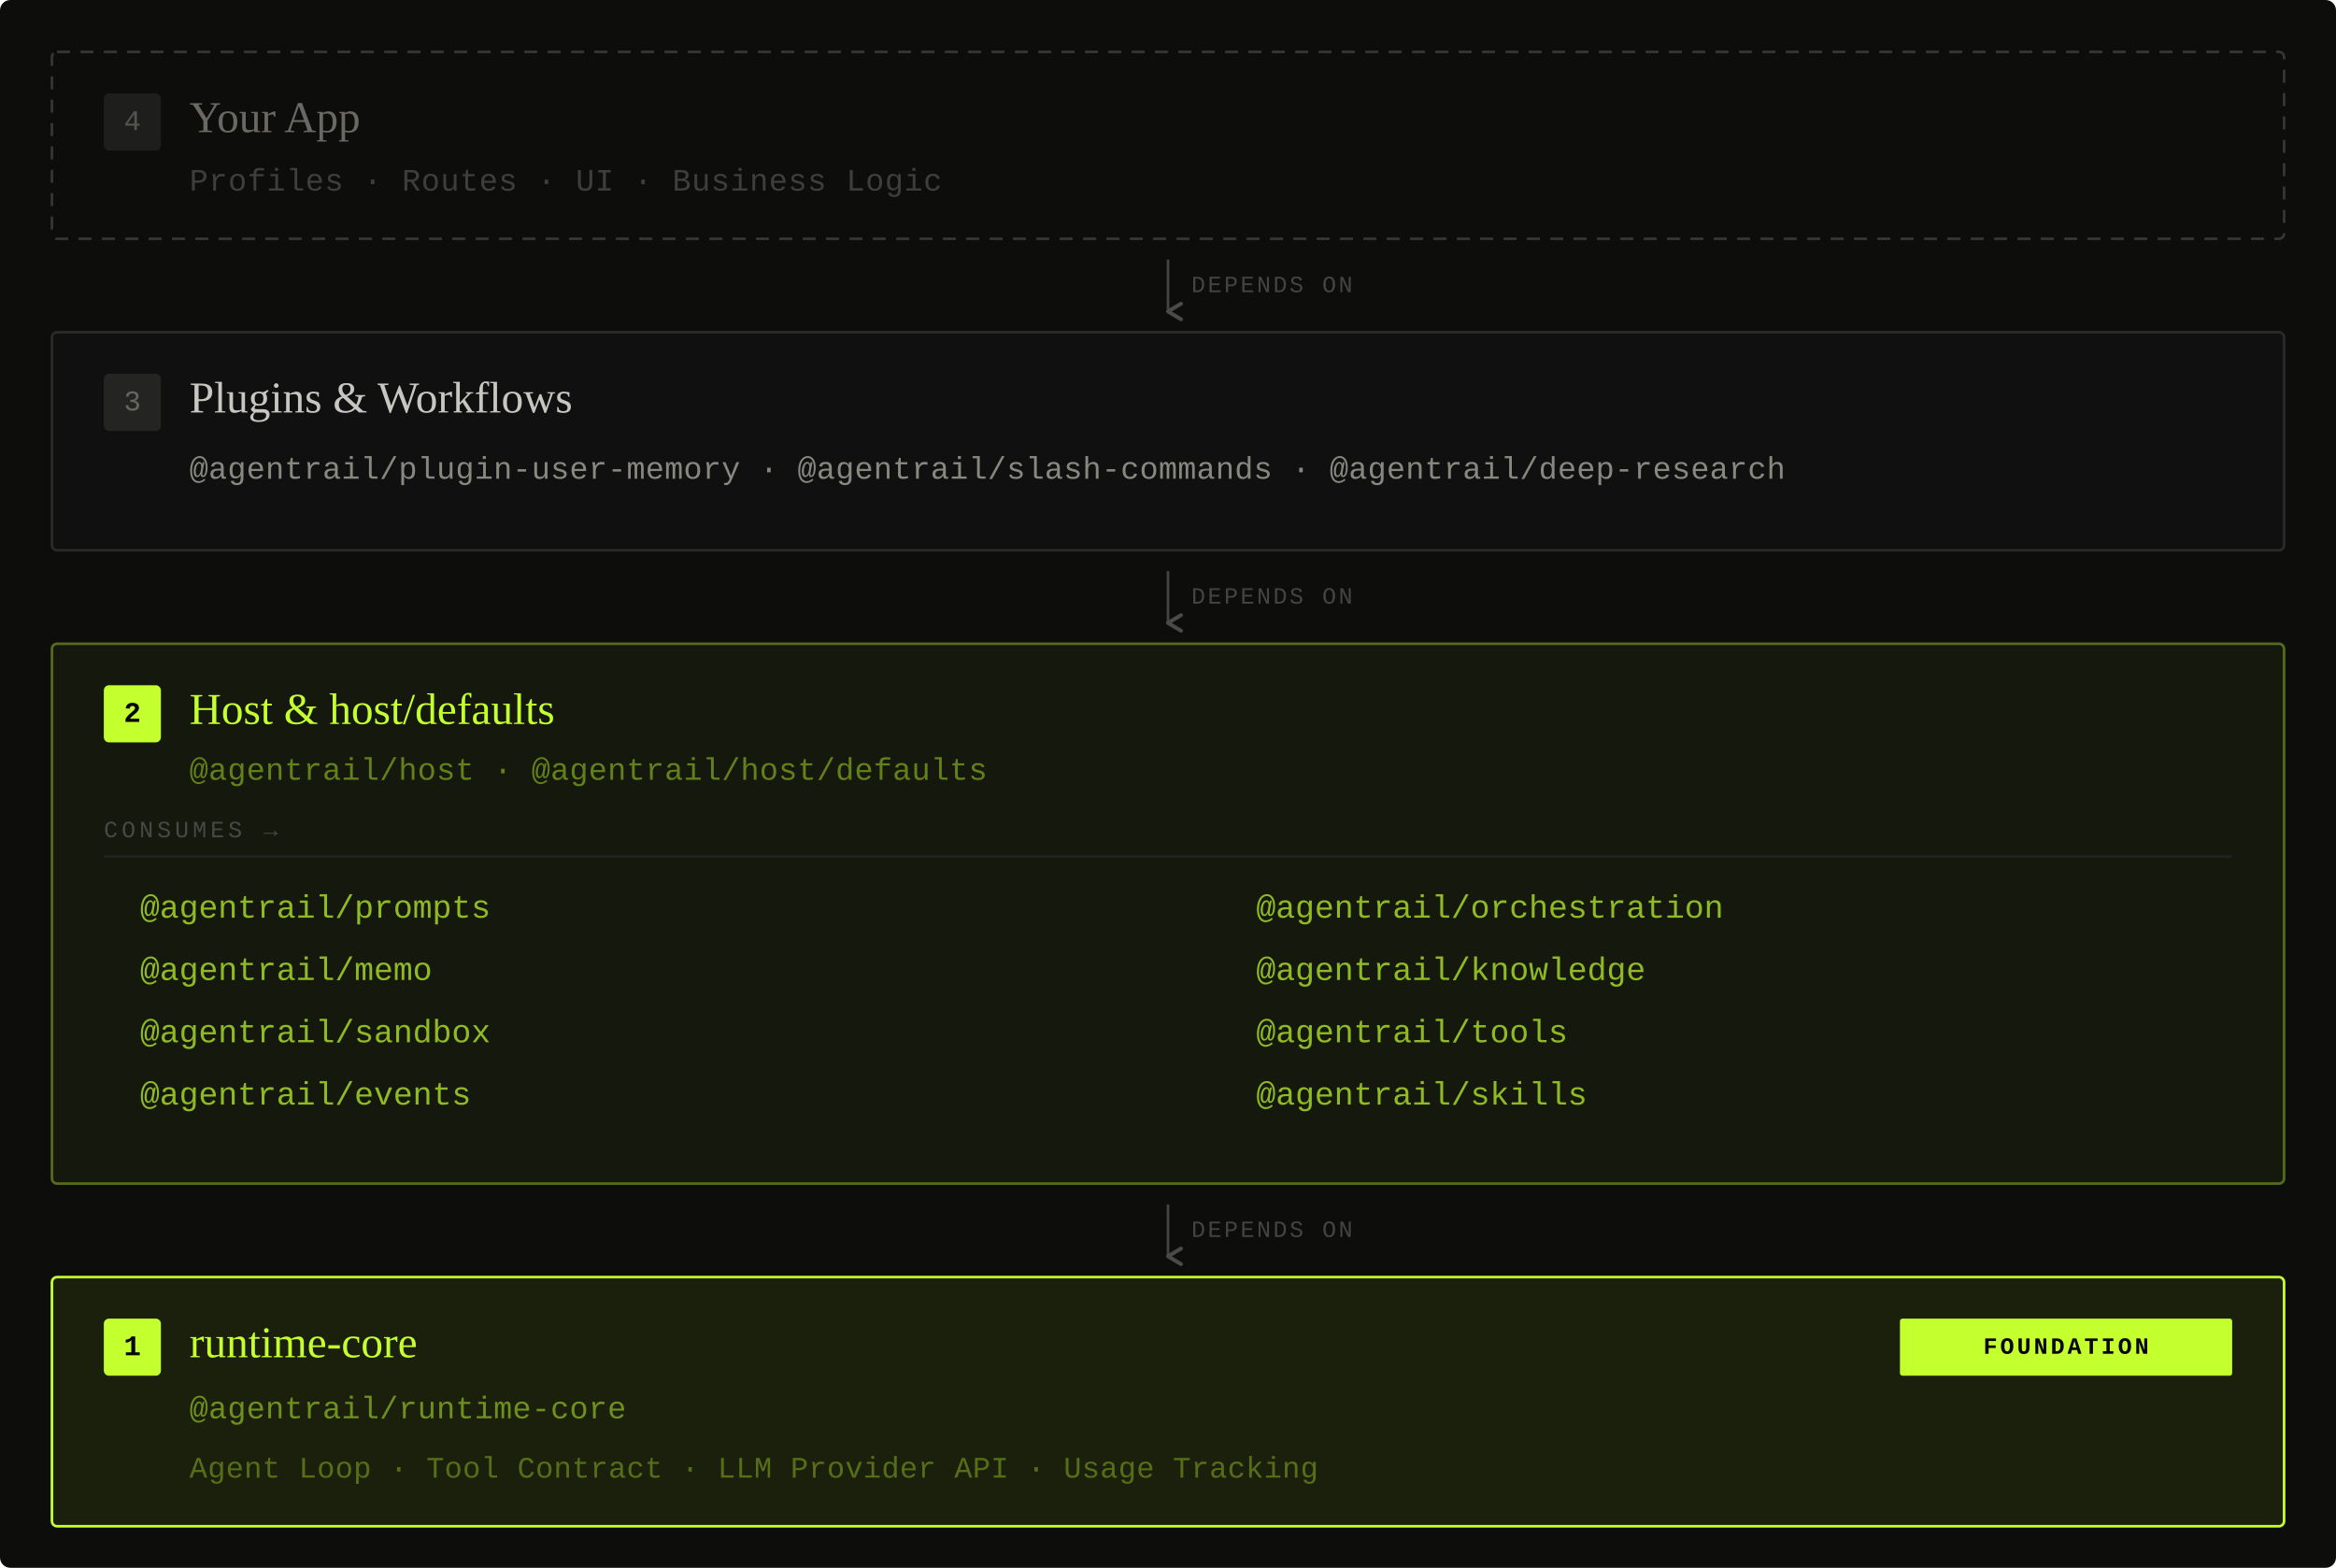
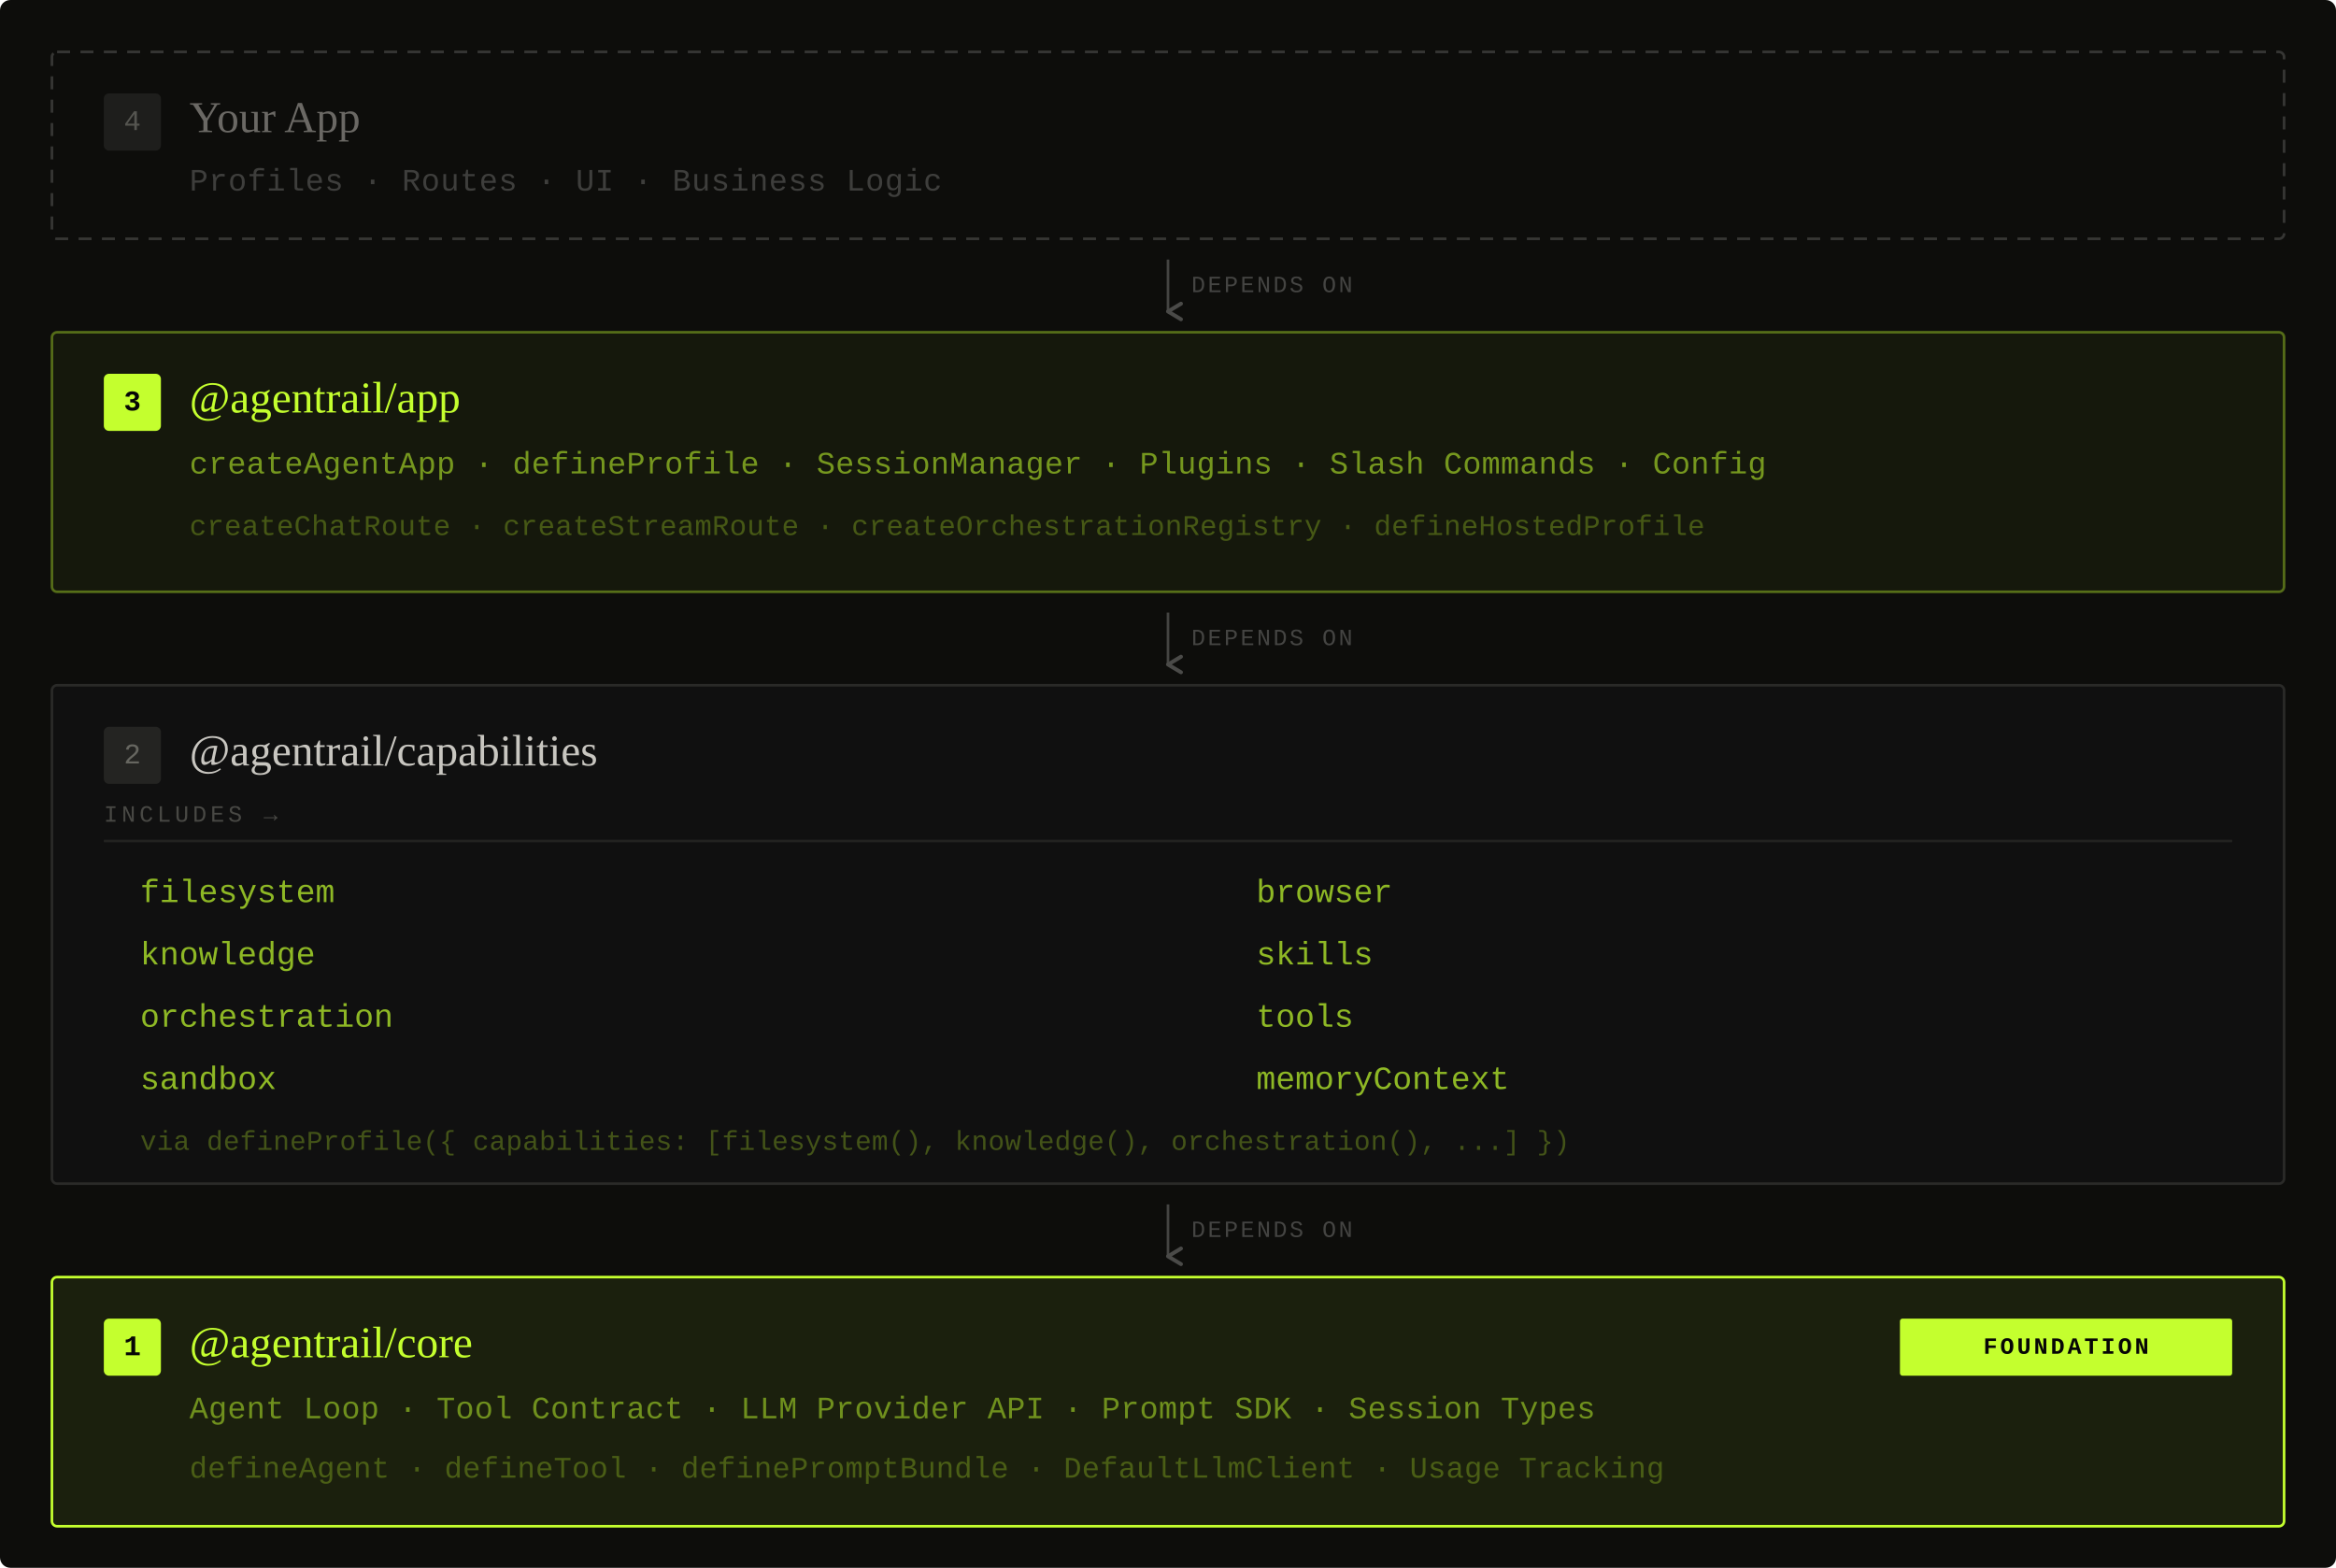
<svg xmlns="http://www.w3.org/2000/svg" viewBox="0 0 900 604" width="900" height="604" role="img" aria-label="Agentrail Architecture Diagram">
  <defs>
    <marker id="ah" markerWidth="8" markerHeight="7" refX="4" refY="6" orient="auto">
      <path d="M1,1 L4,6 L7,1" fill="none" stroke="#4a4a48" stroke-width="1.5" stroke-linejoin="round" stroke-linecap="round" />
    </marker>
  </defs>
  <rect width="900" height="604" fill="#0d0d0b" rx="4" />
  <rect x="20" y="20" width="860" height="72" fill="none" stroke="#363634" stroke-width="1" stroke-dasharray="5 4" rx="2" />
  <rect x="40" y="36" width="22" height="22" rx="2" fill="#1e1e1c" />
  <text x="51" y="47" text-anchor="middle" dominant-baseline="middle" font-family="'Courier New',Courier,monospace" font-size="11" fill="#555550">4</text>
  <text x="73" y="47" dominant-baseline="middle" font-family="Georgia,'Times New Roman',serif" font-size="17" fill="#6a6864">Your App</text>
  <text x="73" y="70" dominant-baseline="middle" font-family="'Courier New',Courier,monospace" font-size="12" fill="#3e3e3c" letter-spacing="0.02em">Profiles  ·  Routes  ·  UI  ·  Business Logic</text>
  <line x1="450" y1="100" x2="450" y2="120" stroke="#444442" stroke-width="1" marker-end="url(#ah)" />
  <text x="459" y="110" dominant-baseline="middle" font-family="'Courier New',Courier,monospace" font-size="9" fill="#444442" letter-spacing="0.1em">DEPENDS ON</text>
-   <rect x="20" y="128" width="860" height="84" fill="#101010" stroke="#2a2a28" stroke-width="1" rx="2" />
-   <rect x="40" y="144" width="22" height="22" rx="2" fill="#242422" />
-   <text x="51" y="155" text-anchor="middle" dominant-baseline="middle" font-family="'Courier New',Courier,monospace" font-size="11" fill="#666660">3</text>
-   <text x="73" y="155" dominant-baseline="middle" font-family="Georgia,'Times New Roman',serif" font-size="17" fill="#c8c6c0">Plugins &amp; Workflows</text>
-   <text x="73" y="181" dominant-baseline="middle" font-family="'Courier New',Courier,monospace" font-size="12" fill="#888880" letter-spacing="0.01em">@agentrail/plugin-user-memory  ·  @agentrail/slash-commands  ·  @agentrail/deep-research</text>
-   <line x1="450" y1="220" x2="450" y2="240" stroke="#444442" stroke-width="1" marker-end="url(#ah)" />
-   <text x="459" y="230" dominant-baseline="middle" font-family="'Courier New',Courier,monospace" font-size="9" fill="#444442" letter-spacing="0.1em">DEPENDS ON</text>
-   <rect x="20" y="248" width="860" height="208" fill="rgba(196,255,46,0.05)" stroke="rgba(196,255,46,0.38)" stroke-width="1" rx="2" />
-   <rect x="40" y="264" width="22" height="22" rx="2" fill="#c4ff2e" />
-   <text x="51" y="275" text-anchor="middle" dominant-baseline="middle" font-family="'Courier New',Courier,monospace" font-size="11" fill="#060606" font-weight="bold">2</text>
-   <text x="73" y="275" dominant-baseline="middle" font-family="Georgia,'Times New Roman',serif" font-size="17" fill="#c4ff2e">Host  &amp;  host/defaults</text>
-   <text x="73" y="297" dominant-baseline="middle" font-family="'Courier New',Courier,monospace" font-size="12" fill="rgba(196,255,46,0.45)" letter-spacing="0.01em">@agentrail/host  ·  @agentrail/host/defaults</text>
-   <text x="40" y="320" dominant-baseline="middle" font-family="'Courier New',Courier,monospace" font-size="9" fill="#484844" letter-spacing="0.16em">CONSUMES →</text>
-   <line x1="40" y1="330" x2="860" y2="330" stroke="#222220" stroke-width="1" />
-   <text x="54" y="350" dominant-baseline="middle" font-family="'Courier New',Courier,monospace" font-size="12.5" fill="rgba(196,255,46,0.7)">@agentrail/prompts</text>
-   <text x="484" y="350" dominant-baseline="middle" font-family="'Courier New',Courier,monospace" font-size="12.5" fill="rgba(196,255,46,0.7)">@agentrail/orchestration</text>
-   <text x="54" y="374" dominant-baseline="middle" font-family="'Courier New',Courier,monospace" font-size="12.5" fill="rgba(196,255,46,0.7)">@agentrail/memo</text>
-   <text x="484" y="374" dominant-baseline="middle" font-family="'Courier New',Courier,monospace" font-size="12.5" fill="rgba(196,255,46,0.7)">@agentrail/knowledge</text>
-   <text x="54" y="398" dominant-baseline="middle" font-family="'Courier New',Courier,monospace" font-size="12.5" fill="rgba(196,255,46,0.7)">@agentrail/sandbox</text>
-   <text x="484" y="398" dominant-baseline="middle" font-family="'Courier New',Courier,monospace" font-size="12.5" fill="rgba(196,255,46,0.7)">@agentrail/tools</text>
-   <text x="54" y="422" dominant-baseline="middle" font-family="'Courier New',Courier,monospace" font-size="12.5" fill="rgba(196,255,46,0.7)">@agentrail/events</text>
-   <text x="484" y="422" dominant-baseline="middle" font-family="'Courier New',Courier,monospace" font-size="12.5" fill="rgba(196,255,46,0.7)">@agentrail/skills</text>
+   <rect x="20" y="128" width="860" height="100" fill="rgba(196,255,46,0.05)" stroke="rgba(196,255,46,0.38)" stroke-width="1" rx="2" />
+   <rect x="40" y="144" width="22" height="22" rx="2" fill="#c4ff2e" />
+   <text x="51" y="155" text-anchor="middle" dominant-baseline="middle" font-family="'Courier New',Courier,monospace" font-size="11" fill="#060606" font-weight="bold">3</text>
+   <text x="73" y="155" dominant-baseline="middle" font-family="Georgia,'Times New Roman',serif" font-size="17" fill="#c4ff2e">@agentrail/app</text>
+   <text x="73" y="179" dominant-baseline="middle" font-family="'Courier New',Courier,monospace" font-size="12" fill="rgba(196,255,46,0.55)" letter-spacing="0.01em">createAgentApp  ·  defineProfile  ·  SessionManager  ·  Plugins  ·  Slash Commands  ·  Config</text>
+   <text x="73" y="203" dominant-baseline="middle" font-family="'Courier New',Courier,monospace" font-size="11" fill="rgba(196,255,46,0.28)" letter-spacing="0.01em">createChatRoute  ·  createStreamRoute  ·  createOrchestrationRegistry  ·  defineHostedProfile</text>
+   <line x1="450" y1="236" x2="450" y2="256" stroke="#444442" stroke-width="1" marker-end="url(#ah)" />
+   <text x="459" y="246" dominant-baseline="middle" font-family="'Courier New',Courier,monospace" font-size="9" fill="#444442" letter-spacing="0.1em">DEPENDS ON</text>
+   <rect x="20" y="264" width="860" height="192" fill="#101010" stroke="#2a2a28" stroke-width="1" rx="2" />
+   <rect x="40" y="280" width="22" height="22" rx="2" fill="#242422" />
+   <text x="51" y="291" text-anchor="middle" dominant-baseline="middle" font-family="'Courier New',Courier,monospace" font-size="11" fill="#666660">2</text>
+   <text x="73" y="291" dominant-baseline="middle" font-family="Georgia,'Times New Roman',serif" font-size="17" fill="#c8c6c0">@agentrail/capabilities</text>
+   <text x="40" y="314" dominant-baseline="middle" font-family="'Courier New',Courier,monospace" font-size="9" fill="#484844" letter-spacing="0.16em">INCLUDES →</text>
+   <line x1="40" y1="324" x2="860" y2="324" stroke="#222220" stroke-width="1" />
+   <text x="54" y="344" dominant-baseline="middle" font-family="'Courier New',Courier,monospace" font-size="12.5" fill="rgba(196,255,46,0.7)">filesystem</text>
+   <text x="484" y="344" dominant-baseline="middle" font-family="'Courier New',Courier,monospace" font-size="12.5" fill="rgba(196,255,46,0.7)">browser</text>
+   <text x="54" y="368" dominant-baseline="middle" font-family="'Courier New',Courier,monospace" font-size="12.5" fill="rgba(196,255,46,0.7)">knowledge</text>
+   <text x="484" y="368" dominant-baseline="middle" font-family="'Courier New',Courier,monospace" font-size="12.5" fill="rgba(196,255,46,0.7)">skills</text>
+   <text x="54" y="392" dominant-baseline="middle" font-family="'Courier New',Courier,monospace" font-size="12.5" fill="rgba(196,255,46,0.7)">orchestration</text>
+   <text x="484" y="392" dominant-baseline="middle" font-family="'Courier New',Courier,monospace" font-size="12.5" fill="rgba(196,255,46,0.7)">tools</text>
+   <text x="54" y="416" dominant-baseline="middle" font-family="'Courier New',Courier,monospace" font-size="12.5" fill="rgba(196,255,46,0.7)">sandbox</text>
+   <text x="484" y="416" dominant-baseline="middle" font-family="'Courier New',Courier,monospace" font-size="12.5" fill="rgba(196,255,46,0.7)">memoryContext</text>
+   <text x="54" y="440" dominant-baseline="middle" font-family="'Courier New',Courier,monospace" font-size="10.5" fill="rgba(196,255,46,0.28)" letter-spacing="0.01em">via defineProfile({ capabilities: [filesystem(), knowledge(), orchestration(), ...]  })</text>
  <line x1="450" y1="464" x2="450" y2="484" stroke="#444442" stroke-width="1" marker-end="url(#ah)" />
  <text x="459" y="474" dominant-baseline="middle" font-family="'Courier New',Courier,monospace" font-size="9" fill="#444442" letter-spacing="0.1em">DEPENDS ON</text>
  <rect x="20" y="492" width="860" height="96" fill="rgba(196,255,46,0.08)" stroke="#c4ff2e" stroke-width="1" rx="2" />
  <rect x="40" y="508" width="22" height="22" rx="2" fill="#c4ff2e" />
  <text x="51" y="519" text-anchor="middle" dominant-baseline="middle" font-family="'Courier New',Courier,monospace" font-size="11" fill="#060606" font-weight="bold">1</text>
  <rect x="732" y="508" width="128" height="22" rx="1" fill="#c4ff2e" />
  <text x="796" y="519" text-anchor="middle" dominant-baseline="middle" font-family="'Courier New',Courier,monospace" font-size="9" fill="#060606" letter-spacing="0.12em" font-weight="bold">FOUNDATION</text>
-   <text x="73" y="519" dominant-baseline="middle" font-family="Georgia,'Times New Roman',serif" font-size="17" fill="#c4ff2e">runtime-core</text>
-   <text x="73" y="543" dominant-baseline="middle" font-family="'Courier New',Courier,monospace" font-size="12" fill="rgba(196,255,46,0.5)" letter-spacing="0.01em">@agentrail/runtime-core</text>
-   <text x="73" y="566" dominant-baseline="middle" font-family="'Courier New',Courier,monospace" font-size="11.5" fill="rgba(196,255,46,0.35)" letter-spacing="0.01em">Agent Loop  ·  Tool Contract  ·  LLM Provider API  ·  Usage Tracking</text>
+   <text x="73" y="519" dominant-baseline="middle" font-family="Georgia,'Times New Roman',serif" font-size="17" fill="#c4ff2e">@agentrail/core</text>
+   <text x="73" y="543" dominant-baseline="middle" font-family="'Courier New',Courier,monospace" font-size="12" fill="rgba(196,255,46,0.5)" letter-spacing="0.01em">Agent Loop  ·  Tool Contract  ·  LLM Provider API  ·  Prompt SDK  ·  Session Types</text>
+   <text x="73" y="566" dominant-baseline="middle" font-family="'Courier New',Courier,monospace" font-size="11.5" fill="rgba(196,255,46,0.28)" letter-spacing="0.01em">defineAgent  ·  defineTool  ·  definePromptBundle  ·  DefaultLlmClient  ·  Usage Tracking</text>
</svg>
